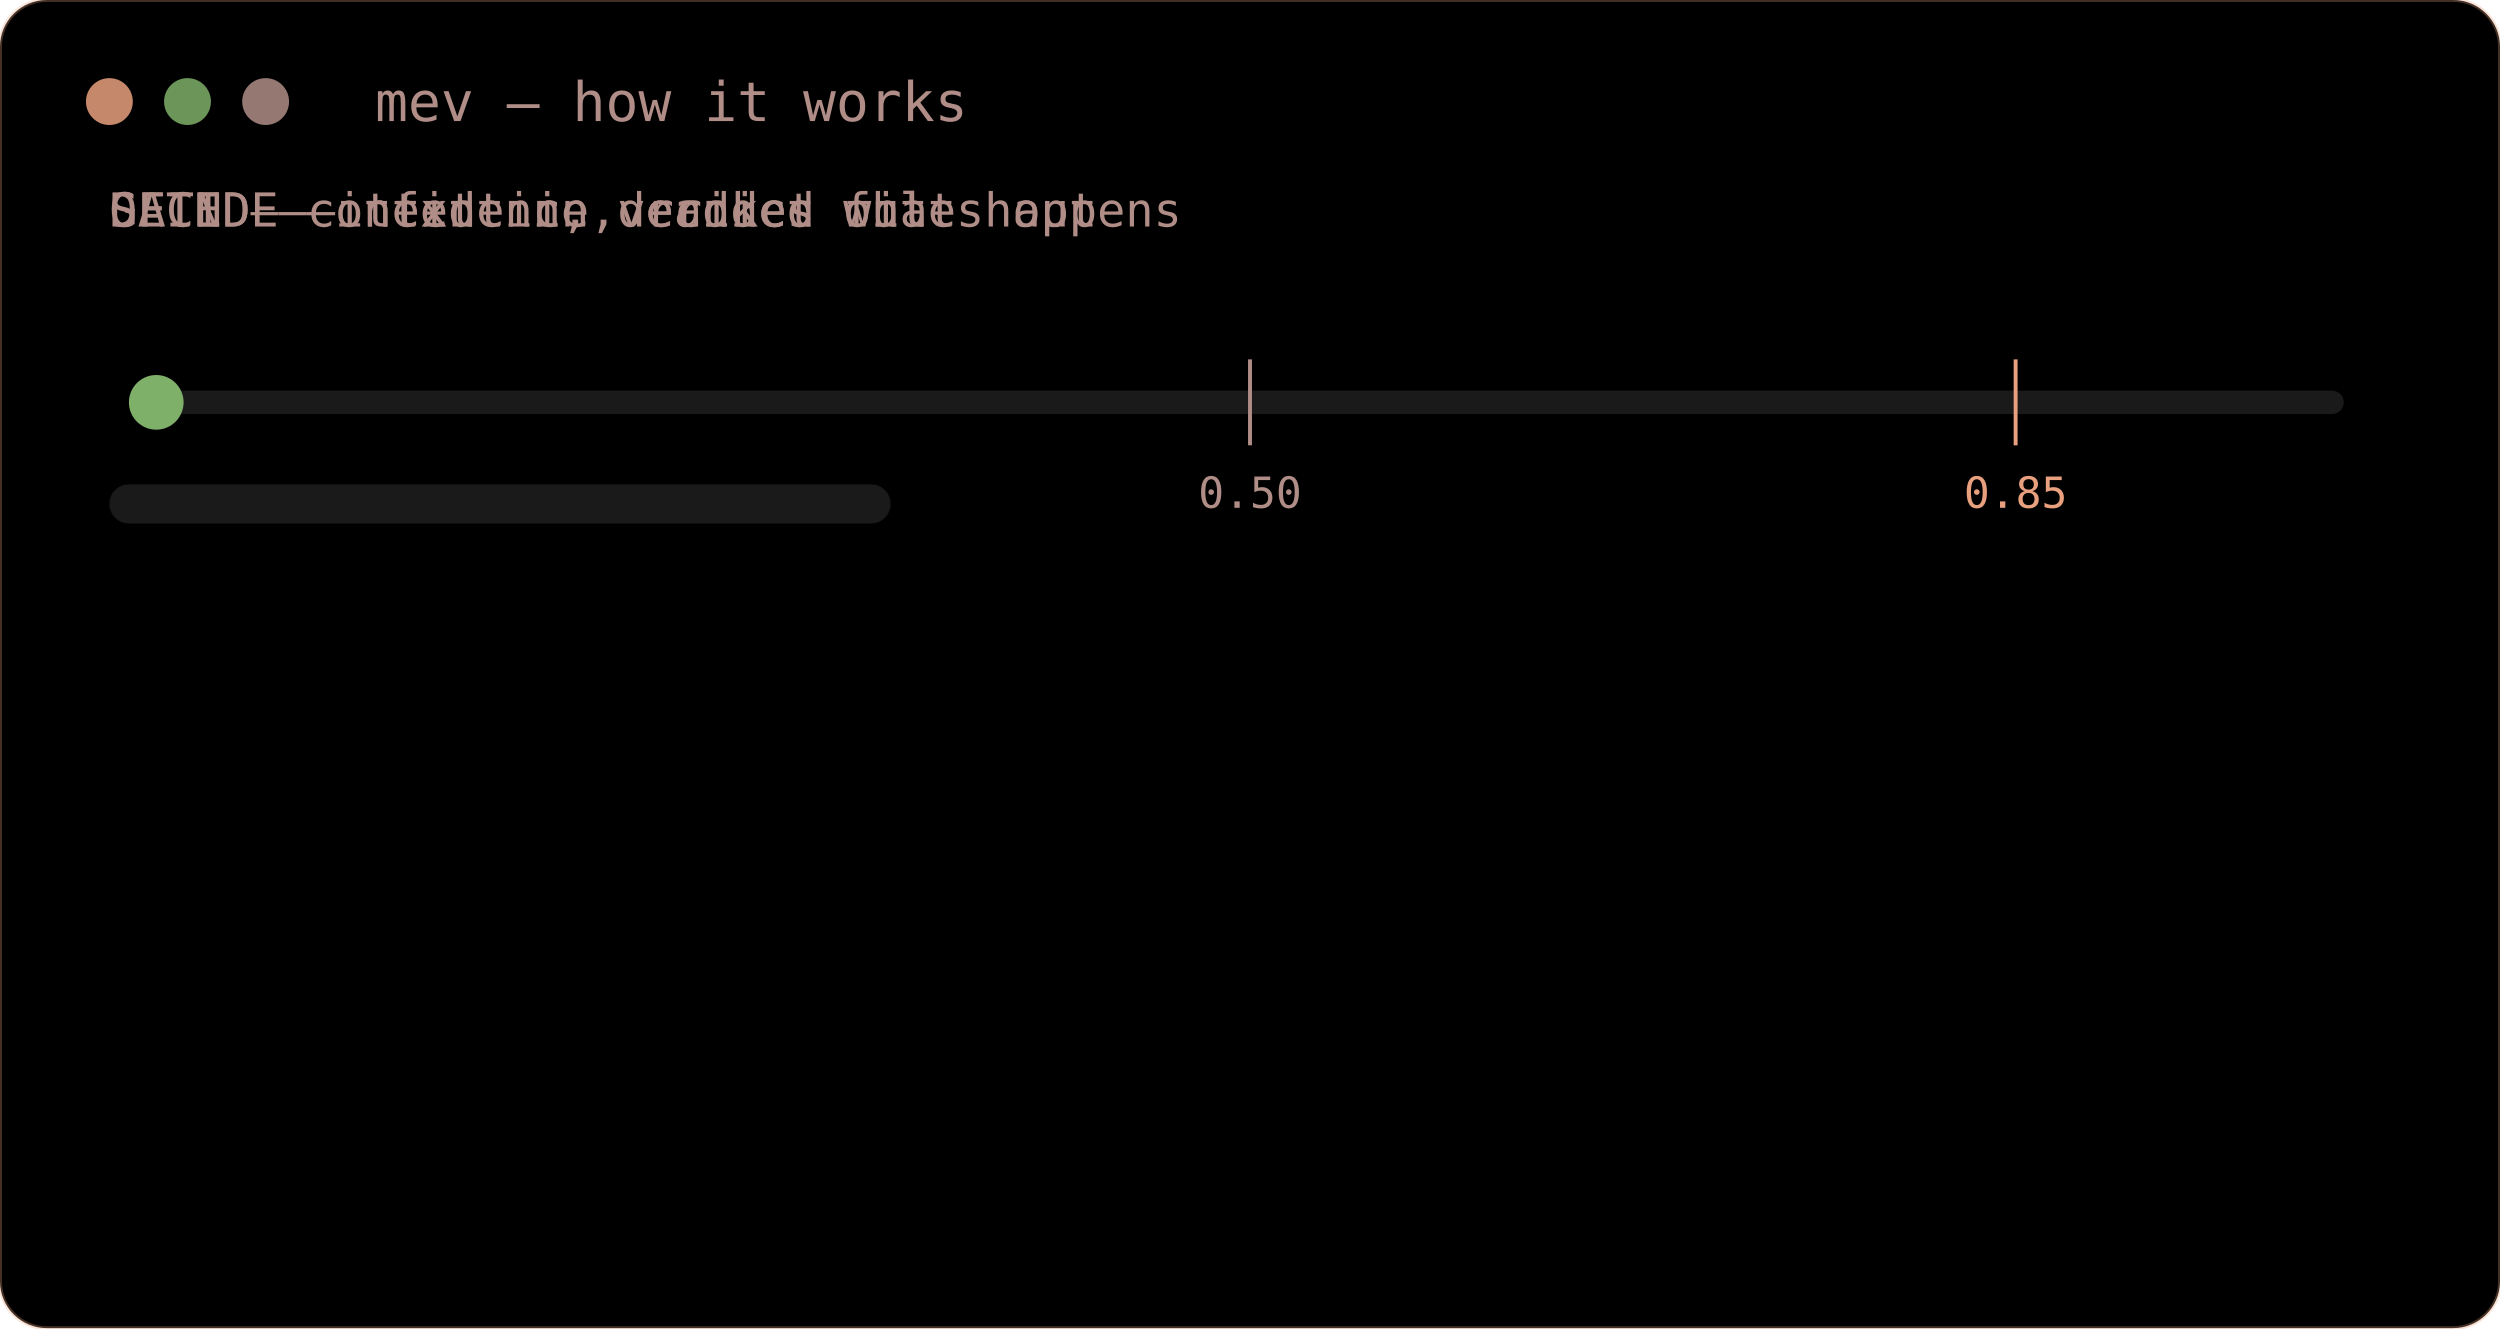
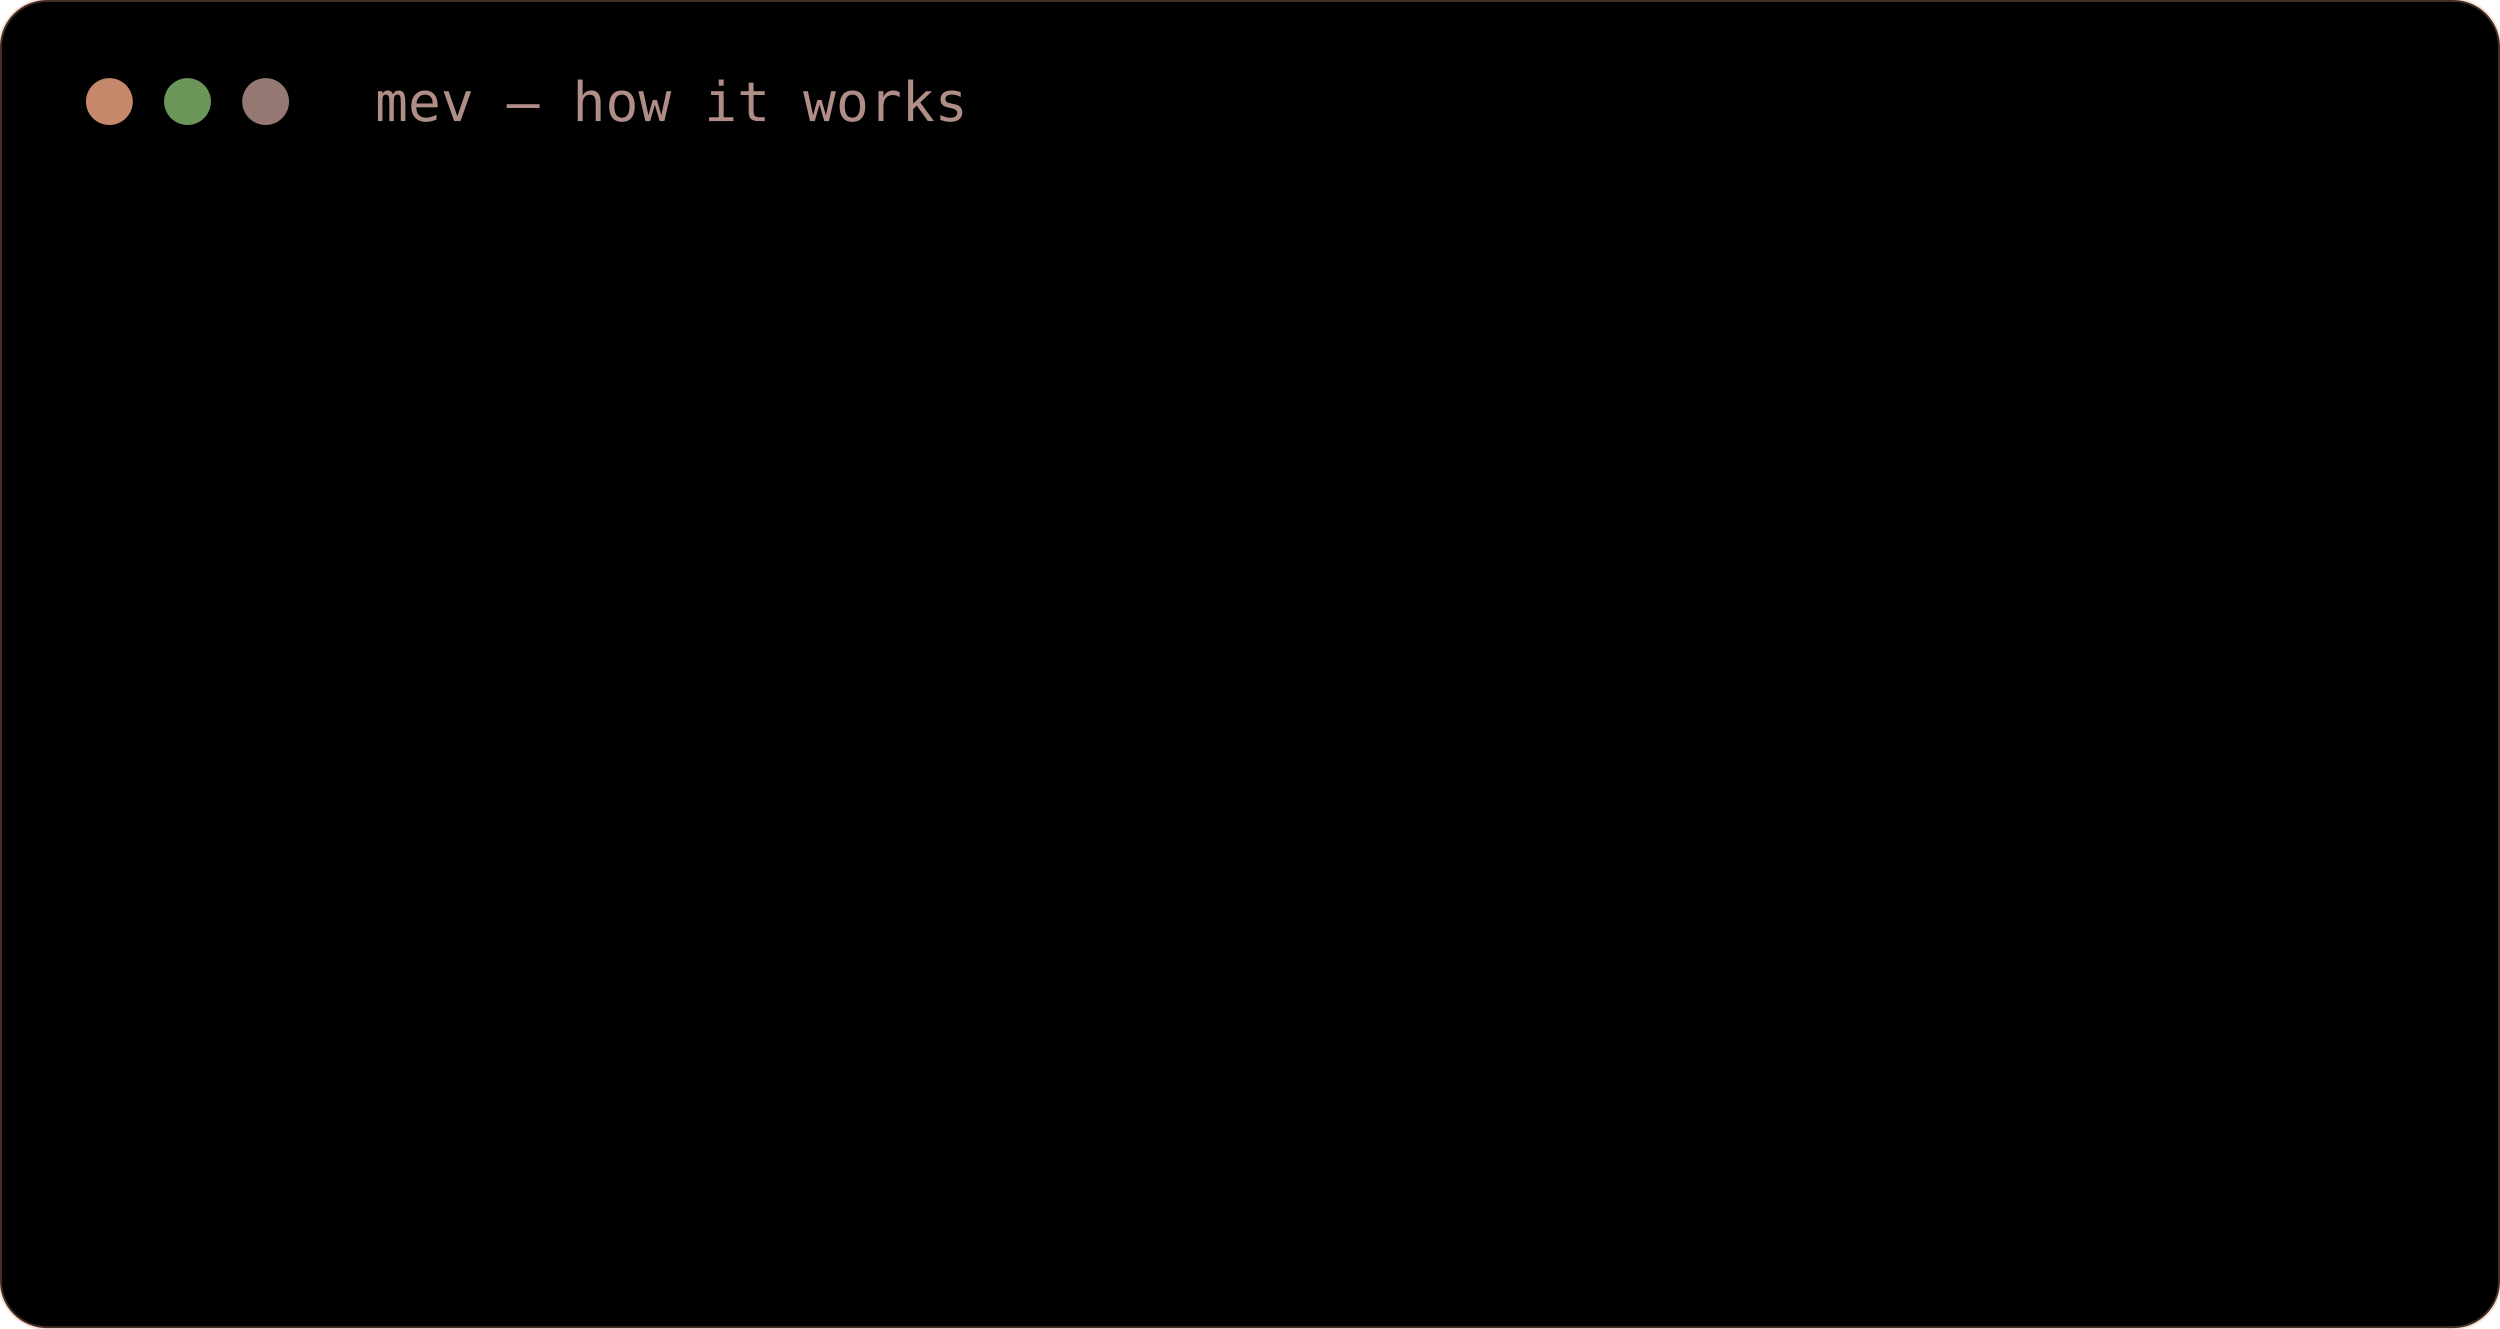
<svg xmlns="http://www.w3.org/2000/svg" width="640" height="340" viewBox="0 0 640 340" font-family="Consolas, 'Cascadia Code', monospace">
  <defs>
    <clipPath id="w1">
      <rect x="28" y="70" width="0" height="24">
        <animate attributeName="width" from="0" to="600" begin="0.4s" dur="1s" calcMode="spline" keySplines="0.4 0 0.2 1" fill="freeze" />
      </rect>
    </clipPath>
    <clipPath id="w2">
      <rect x="28" y="70" width="0" height="24">
-         <animate attributeName="width" from="0" to="600" begin="5.4s" dur="1s" calcMode="spline" keySplines="0.4 0 0.2 1" fill="freeze" />
+         <animate attributeName="width" from="0" to="600" begin="4.4s" dur="1s" calcMode="spline" keySplines="0.4 0 0.2 1" fill="freeze" />
      </rect>
    </clipPath>
  </defs>
  <rect x="0" y="0" width="640" height="340" rx="12" fill="#000000" />
  <rect x="0" y="0" width="640" height="340" rx="12" fill="none" stroke="#E8A07E" stroke-opacity="0.3" />
  <circle cx="28" cy="26" r="6" fill="#E8A07E" opacity="0.85" />
  <circle cx="48" cy="26" r="6" fill="#7fb069" opacity="0.85" />
  <circle cx="68" cy="26" r="6" fill="#B08D87" opacity="0.85" />
  <text x="96" y="31" font-size="14" fill="#B08D87">mev — how it works</text>
-   <g opacity="1">
-     <animate attributeName="opacity" values="1;1;0;0;1;1" keyTimes="0;0.276;0.309;0.954;0.987;1" dur="15.2s" repeatCount="indefinite" />
+   <g opacity="0">
+     <animate attributeName="opacity" from="0" to="1" begin="0.3s" dur="0.4s" fill="freeze" />
+     <animate attributeName="opacity" from="1" to="0" begin="4s" dur="0.4s" fill="freeze" />
    <animateTransform attributeName="transform" type="translate" from="-10 0" to="0 0" begin="0.3s" dur="0.5s" calcMode="spline" keySplines="0.3 0 0.2 1" fill="freeze" />
    <text x="28" y="58" font-size="12" fill="#B08D87">DECIDE — text in, verdict out</text>
    <g clip-path="url(#w1)">
      <text x="28" y="88" font-size="15" fill="#F3E6E1">$ mev decide "double charge on my invoice"</text>
    </g>
    <text x="28" y="114" font-size="14" fill="#B08D87" opacity="0">billing 0.93 · technical 0.04 · other 0.03<animate attributeName="opacity" from="0" to="1" begin="1.7s" dur="0.4s" fill="freeze" />
    </text>
    <rect x="28" y="124" width="200" height="10" rx="5" fill="#1a1a1a" />
    <rect x="28" y="124" width="0" height="10" rx="5" fill="#7fb069">
      <animate attributeName="width" from="0" to="186" begin="1.9s" dur="1s" calcMode="spline" keySplines="0.3 0 0.2 1" fill="freeze" />
    </rect>
    <text x="28" y="158" font-size="15" font-weight="bold" fill="#7fb069" opacity="0">billing · conf 0.93 · 0.14ms · nothing generated<animate attributeName="opacity" from="0" to="1" begin="3s" dur="0.4s" fill="freeze" />
    </text>
+     <text x="28" y="186" font-size="13" fill="#B08D87" opacity="0">no text is written, nothing is guessed<animate attributeName="opacity" from="0" to="1" begin="3.6s" dur="0.4s" fill="freeze" />
+     </text>
  </g>
-   <g opacity="1">
-     <animate attributeName="opacity" values="0;0;1;1;0;0" keyTimes="0;0.29;0.322;0.605;0.638;1" dur="15.2s" repeatCount="indefinite" />
-     <animateTransform attributeName="transform" type="translate" from="-10 0" to="0 0" begin="5.2s" dur="0.5s" calcMode="spline" keySplines="0.3 0 0.2 1" fill="freeze" />
+   <g opacity="0">
+     <animate attributeName="opacity" from="0" to="1" begin="4.2s" dur="0.4s" fill="freeze" />
+     <animate attributeName="opacity" from="1" to="0" begin="7.8s" dur="0.4s" fill="freeze" />
+     <animateTransform attributeName="transform" type="translate" from="-10 0" to="0 0" begin="4.2s" dur="0.5s" calcMode="spline" keySplines="0.3 0 0.2 1" fill="freeze" />
    <text x="28" y="58" font-size="12" fill="#B08D87">SFIND — intent in, ranked files out</text>
    <g clip-path="url(#w2)">
      <text x="28" y="88" font-size="15" fill="#F3E6E1">$ mev sfind "where is the refund flow?"</text>
    </g>
-     <text x="28" y="114" font-size="14" fill="#B08D87" opacity="0">scanning 490 files<animate attributeName="opacity" from="0" to="1" begin="6.5s" dur="0.3s" fill="freeze" />
-       <animate attributeName="opacity" from="1" to="0.35" begin="7.4s" dur="0.3s" fill="freeze" />
+     <text x="28" y="114" font-size="14" fill="#B08D87" opacity="0">scanning 490 files<animate attributeName="opacity" from="0" to="1" begin="5.5s" dur="0.3s" fill="freeze" />
+       <animate attributeName="opacity" from="1" to="0.35" begin="6.4s" dur="0.3s" fill="freeze" />
    </text>
    <g opacity="0">
-       <animate attributeName="opacity" from="0" to="1" begin="7.2s" dur="0.4s" fill="freeze" />
-       <animateTransform attributeName="transform" type="translate" from="0 8" to="0 0" begin="7.2s" dur="0.4s" fill="freeze" />
+       <animate attributeName="opacity" from="0" to="1" begin="6.2s" dur="0.4s" fill="freeze" />
+       <animateTransform attributeName="transform" type="translate" from="0 8" to="0 0" begin="6.2s" dur="0.4s" fill="freeze" />
      <text x="28" y="140" font-size="14" fill="#E8A07E">1 · refund_service.py · 0.81</text>
    </g>
    <g opacity="0">
-       <animate attributeName="opacity" from="0" to="1" begin="7.7s" dur="0.4s" fill="freeze" />
-       <animateTransform attributeName="transform" type="translate" from="0 8" to="0 0" begin="7.7s" dur="0.4s" fill="freeze" />
+       <animate attributeName="opacity" from="0" to="1" begin="6.7s" dur="0.4s" fill="freeze" />
+       <animateTransform attributeName="transform" type="translate" from="0 8" to="0 0" begin="6.7s" dur="0.4s" fill="freeze" />
      <text x="28" y="162" font-size="14" fill="#E8A07E">2 · invoice_gen.py · 0.12</text>
    </g>
-     <text x="28" y="186" font-size="14" fill="#B08D87" opacity="0">same intent in grep: 0 results<animate attributeName="opacity" from="0" to="1" begin="8.3s" dur="0.4s" fill="freeze" />
+     <text x="28" y="186" font-size="14" fill="#B08D87" opacity="0">same intent in grep: 0 results<animate attributeName="opacity" from="0" to="1" begin="7.3s" dur="0.4s" fill="freeze" />
    </text>
  </g>
-   <g opacity="1">
-     <animate attributeName="opacity" values="0;0;1;1;0;0" keyTimes="0;0.625;0.658;0.934;0.967;1" dur="15.2s" repeatCount="indefinite" />
-     <animateTransform attributeName="transform" type="translate" from="-10 0" to="0 0" begin="10.4s" dur="0.5s" calcMode="spline" keySplines="0.3 0 0.2 1" fill="freeze" />
+   <g opacity="0">
+     <animate attributeName="opacity" from="0" to="1" begin="8.2s" dur="0.4s" fill="freeze" />
+     <animateTransform attributeName="transform" type="translate" from="-10 0" to="0 0" begin="8.2s" dur="0.5s" calcMode="spline" keySplines="0.3 0 0.2 1" fill="freeze" />
    <text x="28" y="58" font-size="12" fill="#B08D87">GATE — confidence decides what happens</text>
    <rect x="40" y="100" width="560" height="6" rx="3" fill="#1a1a1a" />
    <line x1="320" y1="92" x2="320" y2="114" stroke="#B08D87" stroke-width="1" />
    <text x="320" y="130" font-size="11" text-anchor="middle" fill="#B08D87">0.50</text>
    <line x1="516" y1="92" x2="516" y2="114" stroke="#E8A07E" stroke-width="1" />
    <text x="516" y="130" font-size="11" text-anchor="middle" fill="#E8A07E">0.85</text>
    <circle cx="40" cy="103" r="7" fill="#7fb069">
-       <animate attributeName="cx" from="40" to="561" begin="11s" dur="1.2s" calcMode="spline" keySplines="0.3 0 0.2 1" fill="freeze" />
+       <animate attributeName="cx" from="40" to="561" begin="8.8s" dur="1.2s" calcMode="spline" keySplines="0.3 0 0.2 1" fill="freeze" />
    </circle>
-     <text x="40" y="158" font-size="14" fill="#7fb069" opacity="0">0.93 — proceeds on its own<animate attributeName="opacity" from="0" to="1" begin="12.2s" dur="0.4s" fill="freeze" />
+     <text x="40" y="158" font-size="14" fill="#7fb069" opacity="0">0.93 — proceeds on its own<animate attributeName="opacity" from="0" to="1" begin="10s" dur="0.4s" fill="freeze" />
    </text>
    <circle cx="40" cy="103" r="7" fill="#e07a6a" opacity="0">
-       <animate attributeName="opacity" from="0" to="1" begin="12.4s" dur="0.2s" fill="freeze" />
-       <animate attributeName="cx" from="40" to="230" begin="12.6s" dur="0.9s" calcMode="spline" keySplines="0.3 0 0.2 1" fill="freeze" />
+       <animate attributeName="opacity" from="0" to="1" begin="10.2s" dur="0.2s" fill="freeze" />
+       <animate attributeName="cx" from="40" to="230" begin="10.4s" dur="0.9s" calcMode="spline" keySplines="0.3 0 0.2 1" fill="freeze" />
    </circle>
-     <text x="40" y="182" font-size="14" fill="#e07a6a" opacity="0">0.34 — stops, asks a human<animate attributeName="opacity" from="0" to="1" begin="13.4s" dur="0.4s" fill="freeze" />
+     <text x="40" y="182" font-size="14" fill="#e07a6a" opacity="0">0.34 — stops, asks a human<animate attributeName="opacity" from="0" to="1" begin="11.2s" dur="0.4s" fill="freeze" />
    </text>
  </g>
+   <g opacity="0">
+     <animate attributeName="opacity" from="0" to="1" begin="12.2s" dur="0.5s" fill="freeze" />
+     <text x="28" y="230" font-size="14" fill="#F3E6E1">decide 0.14ms · sfind 80ms · gate every answer</text>
+     <text x="28" y="256" font-size="14" fill="#E8A07E">fast where it decides, honest where it doubts.</text>
+     <text x="28" y="282" font-size="13" fill="#B08D87">cost on every row: $0, offline.</text>
+   </g>
  <rect x="16" y="324" width="0" height="3" fill="#E8A07E" opacity="0.7">
-     <animate attributeName="width" from="0" to="608" begin="0s" dur="15.2s" repeatCount="indefinite" />
+     <animate attributeName="width" from="0" to="608" begin="0s" dur="12.5s" fill="freeze" />
  </rect>
</svg>
